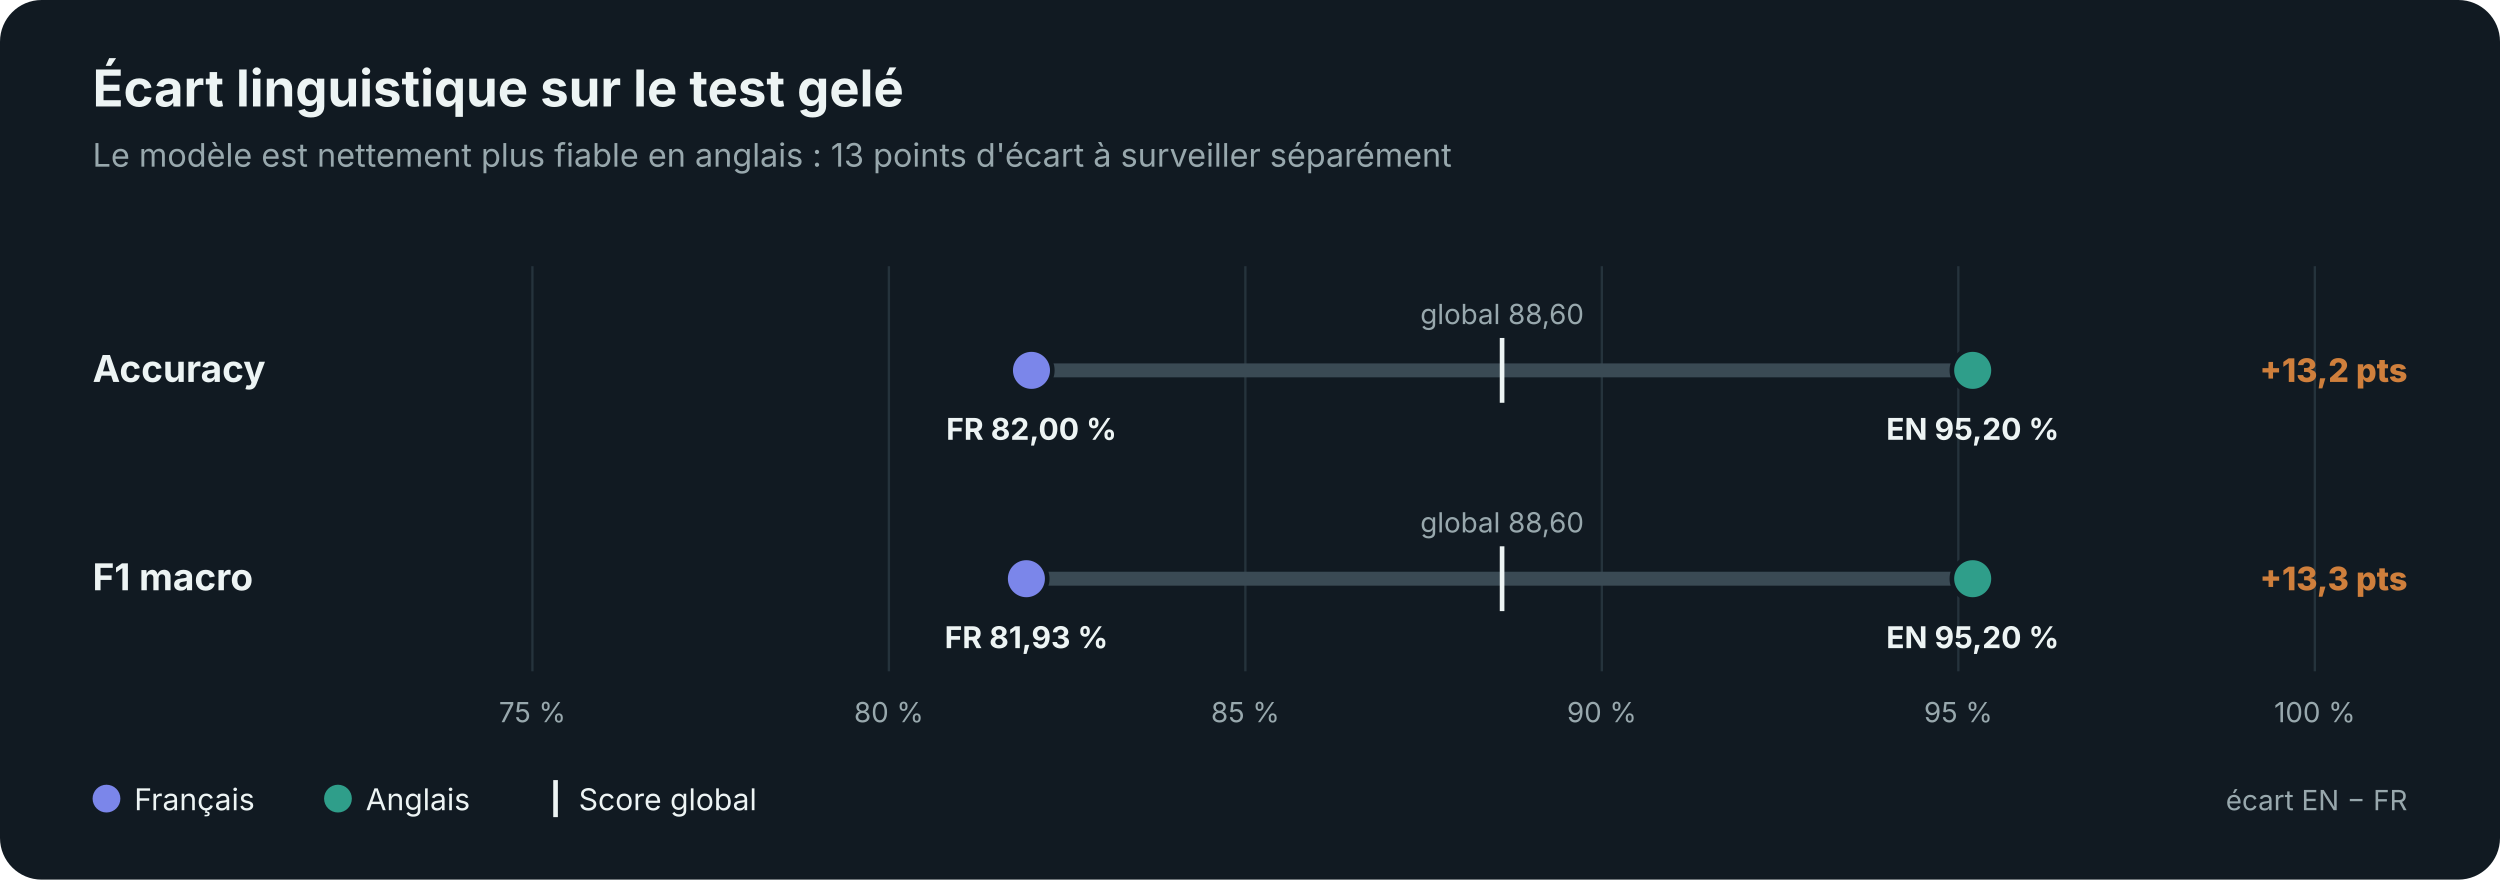
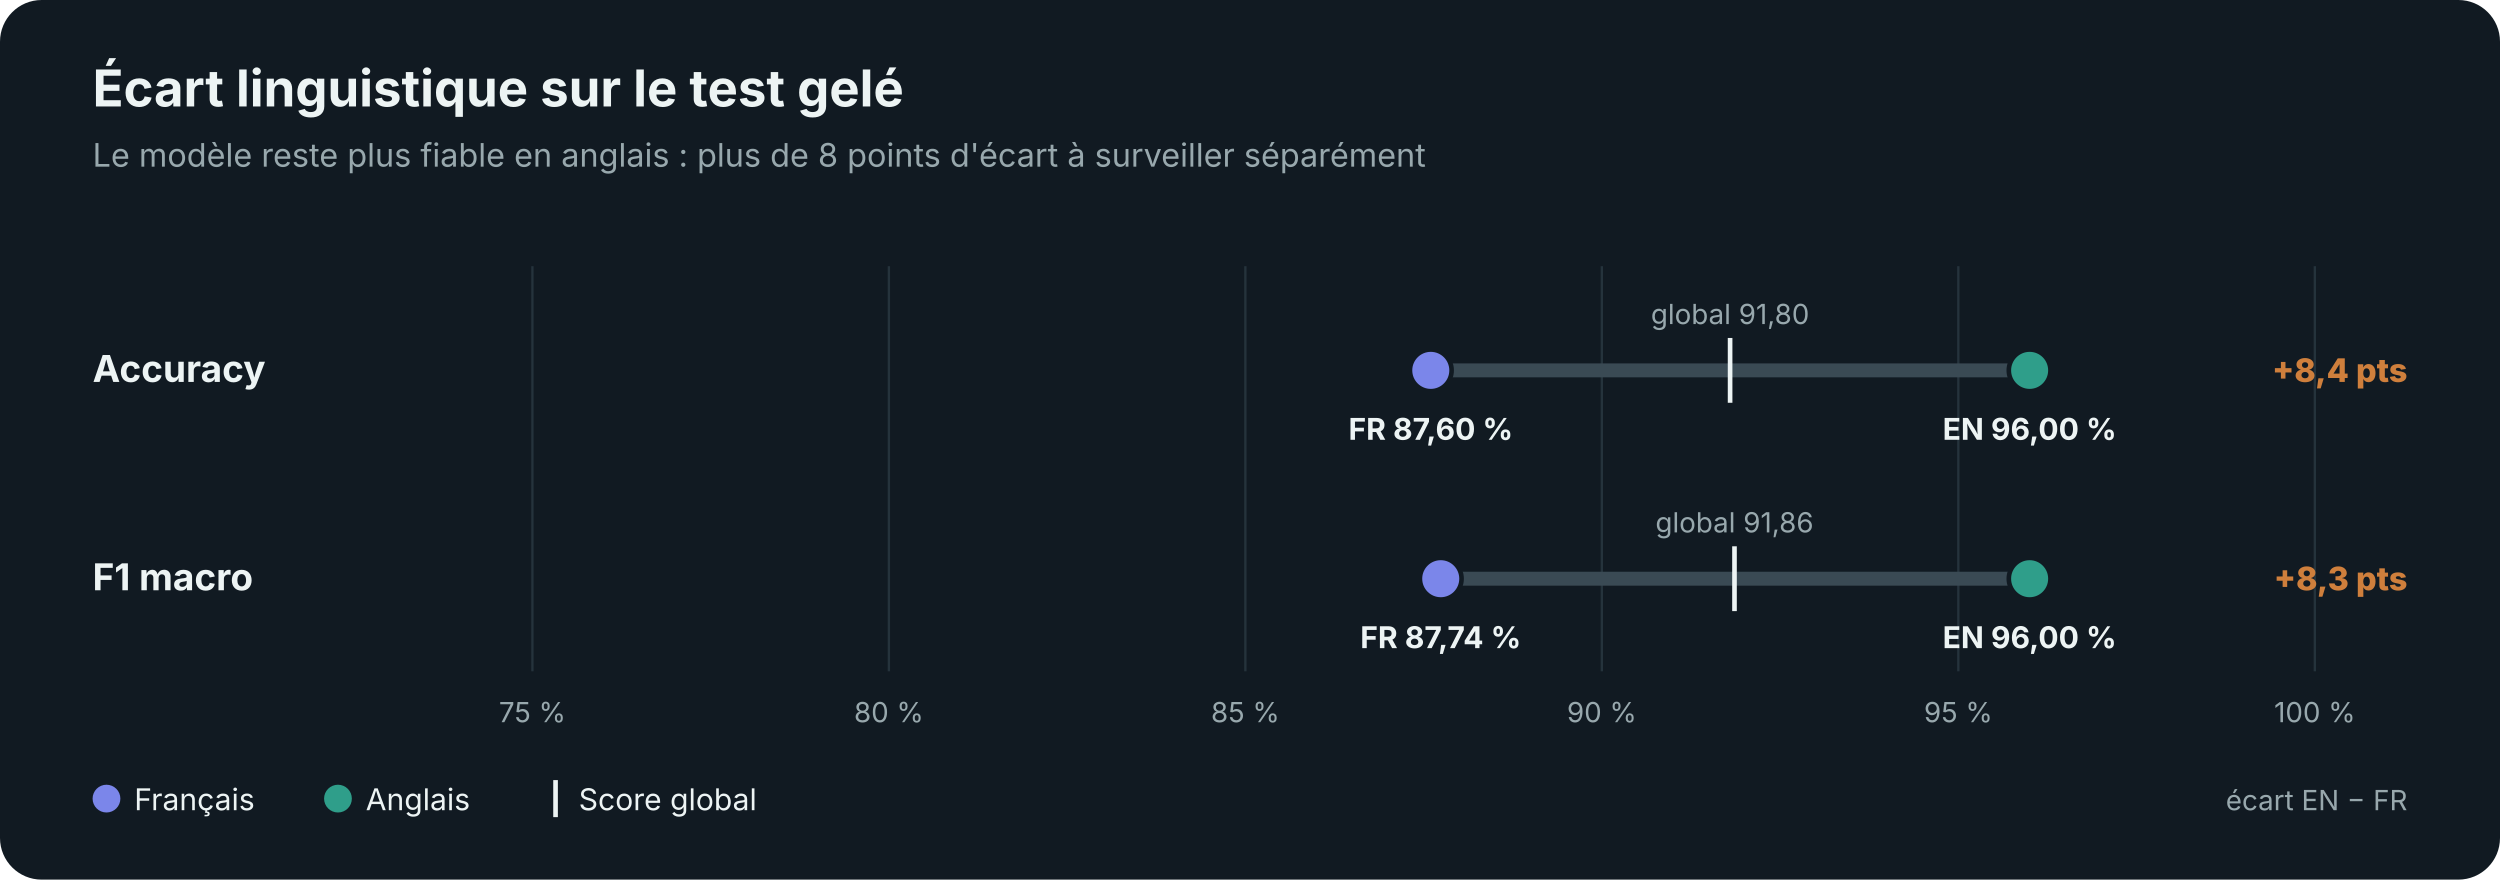
<svg xmlns="http://www.w3.org/2000/svg" viewBox="0 0 1080 380" role="img" aria-label="Comparaison des scores en français et en anglais">
  <rect width="1080" height="380" rx="18" fill="#111a22" />
  <text x="40.0" y="46.0" fill="#edf4f4" font-size="22" font-family="Inter, 'Segoe UI', Arial, sans-serif" text-anchor="start" font-weight="700">Écart linguistique sur le test gelé</text>
-   <text x="40.0" y="72.0" fill="#98a8ad" font-size="14" font-family="Inter, 'Segoe UI', Arial, sans-serif" text-anchor="start" font-weight="normal">Le modèle est nettement plus fiable en anglais : 13 points d'écart à surveiller séparément</text>
+   <text x="40.0" y="72.0" fill="#98a8ad" font-size="14" font-family="Inter, 'Segoe UI', Arial, sans-serif" text-anchor="start" font-weight="normal">Le modèle reste plus fiable en anglais : plus de 8 points d'écart à surveiller séparément</text>
  <defs>
    <marker id="arr" viewBox="0 0 10 10" refX="9" refY="5" markerWidth="7" markerHeight="7" orient="auto-start-reverse">
      <path d="M0,0 L10,5 L0,10 z" fill="#98a8ad" />
    </marker>
    <marker id="arrA" viewBox="0 0 10 10" refX="9" refY="5" markerWidth="7" markerHeight="7" orient="auto-start-reverse">
      <path d="M0,0 L10,5 L0,10 z" fill="#48c9b0" />
    </marker>
    <pattern id="hatch" width="7" height="7" patternUnits="userSpaceOnUse" patternTransform="rotate(45)">
      <rect width="7" height="7" fill="#2f9e8a" opacity="0.35" />
      <line x1="0" y1="0" x2="0" y2="7" stroke="#2f9e8a" stroke-width="3" />
    </pattern>
  </defs>
  <line x1="230.0" y1="115" x2="230.0" y2="290" stroke="#25333c" />
  <text x="230.0" y="312.0" fill="#98a8ad" font-size="12" font-family="Inter, 'Segoe UI', Arial, sans-serif" text-anchor="middle" font-weight="normal">75 %</text>
  <line x1="384.0" y1="115" x2="384.0" y2="290" stroke="#25333c" />
  <text x="384.0" y="312.0" fill="#98a8ad" font-size="12" font-family="Inter, 'Segoe UI', Arial, sans-serif" text-anchor="middle" font-weight="normal">80 %</text>
  <line x1="538.0" y1="115" x2="538.0" y2="290" stroke="#25333c" />
  <text x="538.0" y="312.0" fill="#98a8ad" font-size="12" font-family="Inter, 'Segoe UI', Arial, sans-serif" text-anchor="middle" font-weight="normal">85 %</text>
  <line x1="692.0" y1="115" x2="692.0" y2="290" stroke="#25333c" />
  <text x="692.0" y="312.0" fill="#98a8ad" font-size="12" font-family="Inter, 'Segoe UI', Arial, sans-serif" text-anchor="middle" font-weight="normal">90 %</text>
  <line x1="846.0" y1="115" x2="846.0" y2="290" stroke="#25333c" />
  <text x="846.0" y="312.0" fill="#98a8ad" font-size="12" font-family="Inter, 'Segoe UI', Arial, sans-serif" text-anchor="middle" font-weight="normal">95 %</text>
  <line x1="1000.0" y1="115" x2="1000.0" y2="290" stroke="#25333c" />
  <text x="1000.0" y="312.0" fill="#98a8ad" font-size="12" font-family="Inter, 'Segoe UI', Arial, sans-serif" text-anchor="middle" font-weight="normal">100 %</text>
  <text x="40.0" y="165.0" fill="#edf4f4" font-size="16" font-family="Inter, 'Segoe UI', Arial, sans-serif" text-anchor="start" font-weight="700">Accuracy</text>
-   <line x1="445.6" y1="160" x2="852.2" y2="160" stroke="#3a4a54" stroke-width="6" stroke-linecap="round" />
-   <line x1="648.9" y1="146" x2="648.9" y2="174" stroke="#edf4f4" stroke-width="2" />
-   <text x="648.9" y="140.0" fill="#98a8ad" font-size="12" font-family="Inter, 'Segoe UI', Arial, sans-serif" text-anchor="middle" font-weight="normal">global 88,60</text>
-   <circle cx="445.6" cy="160" r="9" fill="#7b86ea" stroke="#111a22" stroke-width="2" />
-   <circle cx="852.2" cy="160" r="9" fill="#2f9e8a" stroke="#111a22" stroke-width="2" />
-   <text x="445.6" y="190.0" fill="#edf4f4" font-size="13" font-family="Inter, 'Segoe UI', Arial, sans-serif" text-anchor="middle" font-weight="700">FR 82,00 %</text>
-   <text x="852.2" y="190.0" fill="#edf4f4" font-size="13" font-family="Inter, 'Segoe UI', Arial, sans-serif" text-anchor="middle" font-weight="700">EN 95,20 %</text>
-   <text x="1040.0" y="165.0" fill="#cf7f3c" font-size="14" font-family="Inter, 'Segoe UI', Arial, sans-serif" text-anchor="end" font-weight="800">+13,2 pts</text>
+   <line x1="618.1" y1="160" x2="876.8" y2="160" stroke="#3a4a54" stroke-width="6" stroke-linecap="round" />
+   <line x1="747.4" y1="146" x2="747.4" y2="174" stroke="#edf4f4" stroke-width="2" />
+   <text x="747.4" y="140.0" fill="#98a8ad" font-size="12" font-family="Inter, 'Segoe UI', Arial, sans-serif" text-anchor="middle" font-weight="normal">global 91,80</text>
+   <circle cx="618.1" cy="160" r="9" fill="#7b86ea" stroke="#111a22" stroke-width="2" />
+   <circle cx="876.8" cy="160" r="9" fill="#2f9e8a" stroke="#111a22" stroke-width="2" />
+   <text x="618.1" y="190.0" fill="#edf4f4" font-size="13" font-family="Inter, 'Segoe UI', Arial, sans-serif" text-anchor="middle" font-weight="700">FR 87,60 %</text>
+   <text x="876.8" y="190.0" fill="#edf4f4" font-size="13" font-family="Inter, 'Segoe UI', Arial, sans-serif" text-anchor="middle" font-weight="700">EN 96,00 %</text>
+   <text x="1040.0" y="165.0" fill="#cf7f3c" font-size="14" font-family="Inter, 'Segoe UI', Arial, sans-serif" text-anchor="end" font-weight="800">+8,4 pts</text>
  <text x="40.0" y="255.0" fill="#edf4f4" font-size="16" font-family="Inter, 'Segoe UI', Arial, sans-serif" text-anchor="start" font-weight="700">F1 macro</text>
-   <line x1="443.4" y1="250" x2="852.2" y2="250" stroke="#3a4a54" stroke-width="6" stroke-linecap="round" />
-   <line x1="648.9" y1="236" x2="648.9" y2="264" stroke="#edf4f4" stroke-width="2" />
-   <text x="648.9" y="230.0" fill="#98a8ad" font-size="12" font-family="Inter, 'Segoe UI', Arial, sans-serif" text-anchor="middle" font-weight="normal">global 88,60</text>
-   <circle cx="443.4" cy="250" r="9" fill="#7b86ea" stroke="#111a22" stroke-width="2" />
-   <circle cx="852.2" cy="250" r="9" fill="#2f9e8a" stroke="#111a22" stroke-width="2" />
-   <text x="443.4" y="280.0" fill="#edf4f4" font-size="13" font-family="Inter, 'Segoe UI', Arial, sans-serif" text-anchor="middle" font-weight="700">FR 81,93 %</text>
-   <text x="852.2" y="280.0" fill="#edf4f4" font-size="13" font-family="Inter, 'Segoe UI', Arial, sans-serif" text-anchor="middle" font-weight="700">EN 95,20 %</text>
-   <text x="1040.0" y="255.0" fill="#cf7f3c" font-size="14" font-family="Inter, 'Segoe UI', Arial, sans-serif" text-anchor="end" font-weight="800">+13,3 pts</text>
+   <line x1="622.4" y1="250" x2="876.8" y2="250" stroke="#3a4a54" stroke-width="6" stroke-linecap="round" />
+   <line x1="749.3" y1="236" x2="749.3" y2="264" stroke="#edf4f4" stroke-width="2" />
+   <text x="749.3" y="230.0" fill="#98a8ad" font-size="12" font-family="Inter, 'Segoe UI', Arial, sans-serif" text-anchor="middle" font-weight="normal">global 91,86</text>
+   <circle cx="622.4" cy="250" r="9" fill="#7b86ea" stroke="#111a22" stroke-width="2" />
+   <circle cx="876.8" cy="250" r="9" fill="#2f9e8a" stroke="#111a22" stroke-width="2" />
+   <text x="622.4" y="280.0" fill="#edf4f4" font-size="13" font-family="Inter, 'Segoe UI', Arial, sans-serif" text-anchor="middle" font-weight="700">FR 87,74 %</text>
+   <text x="876.8" y="280.0" fill="#edf4f4" font-size="13" font-family="Inter, 'Segoe UI', Arial, sans-serif" text-anchor="middle" font-weight="700">EN 96,00 %</text>
+   <text x="1040.0" y="255.0" fill="#cf7f3c" font-size="14" font-family="Inter, 'Segoe UI', Arial, sans-serif" text-anchor="end" font-weight="800">+8,3 pts</text>
  <circle cx="46" cy="345" r="6" fill="#7b86ea" />
  <text x="58.0" y="350.0" fill="#edf4f4" font-size="13" font-family="Inter, 'Segoe UI', Arial, sans-serif" text-anchor="start" font-weight="normal">Français</text>
  <circle cx="146" cy="345" r="6" fill="#2f9e8a" />
  <text x="158.0" y="350.0" fill="#edf4f4" font-size="13" font-family="Inter, 'Segoe UI', Arial, sans-serif" text-anchor="start" font-weight="normal">Anglais</text>
  <line x1="240" y1="337" x2="240" y2="353" stroke="#edf4f4" stroke-width="2" />
  <text x="250.0" y="350.0" fill="#edf4f4" font-size="13" font-family="Inter, 'Segoe UI', Arial, sans-serif" text-anchor="start" font-weight="normal">Score global</text>
  <text x="1040.0" y="350.0" fill="#98a8ad" font-size="12" font-family="Inter, 'Segoe UI', Arial, sans-serif" text-anchor="end" font-weight="normal">écart EN − FR</text>
</svg>
